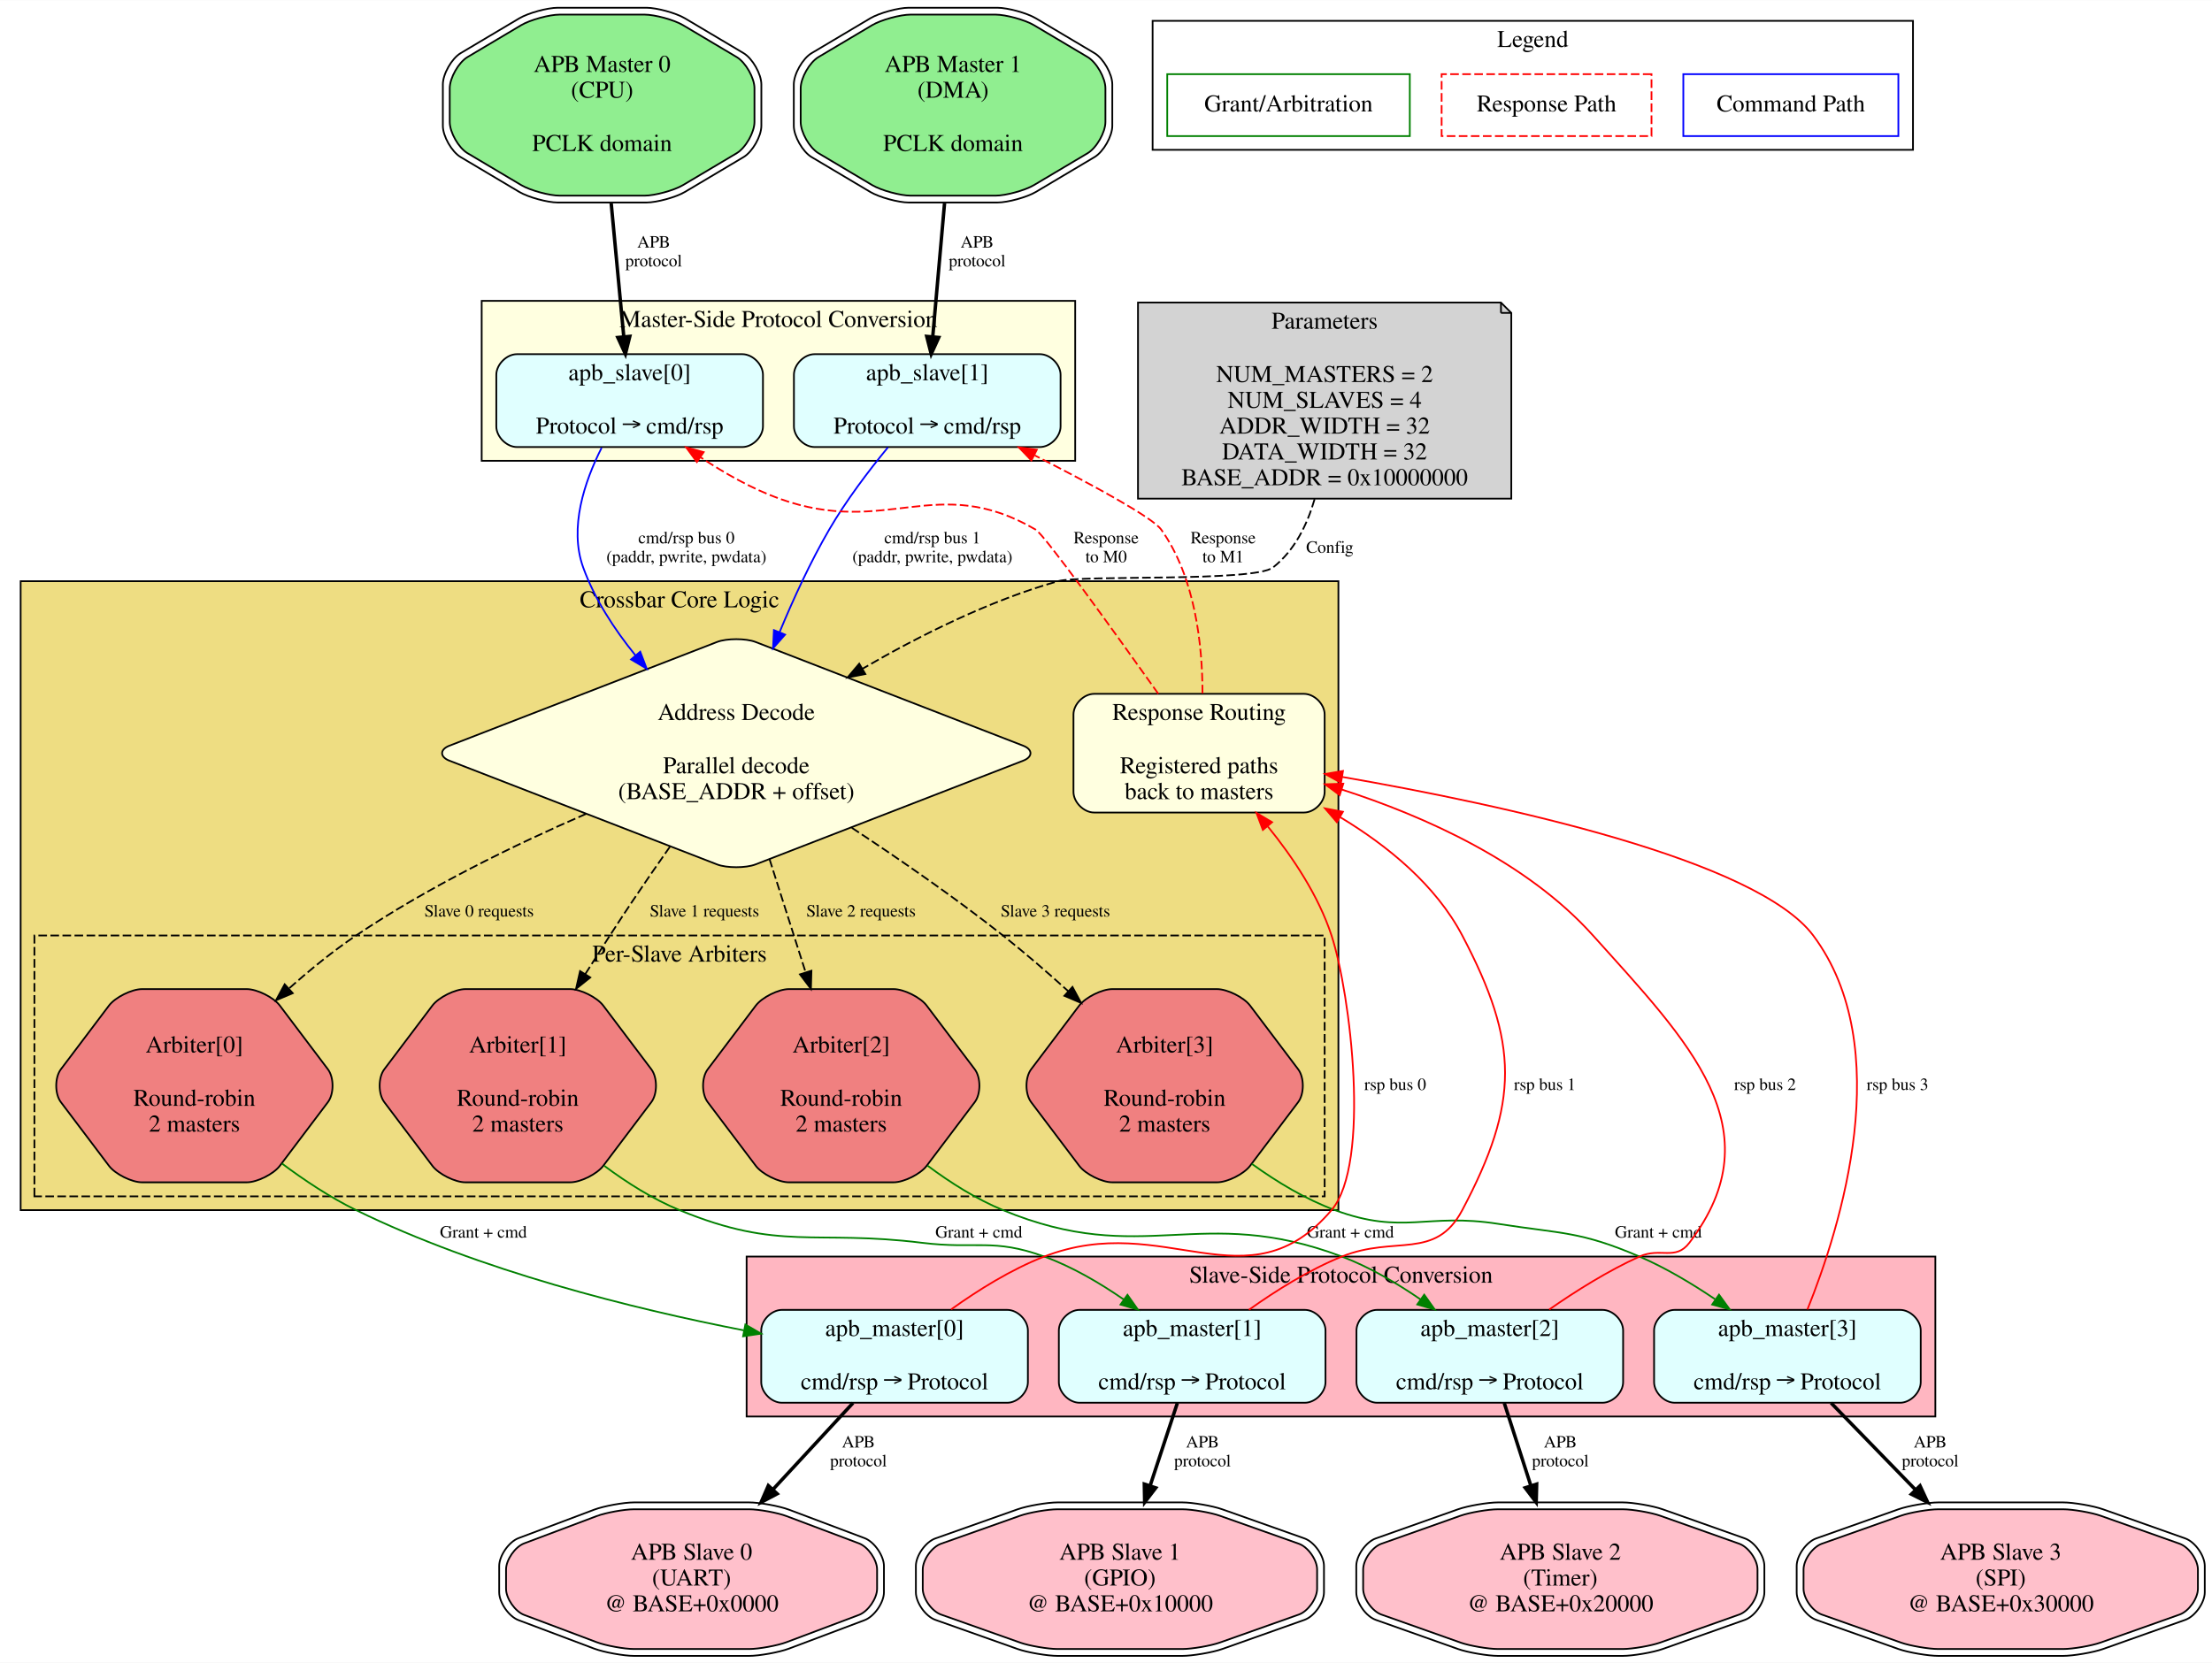
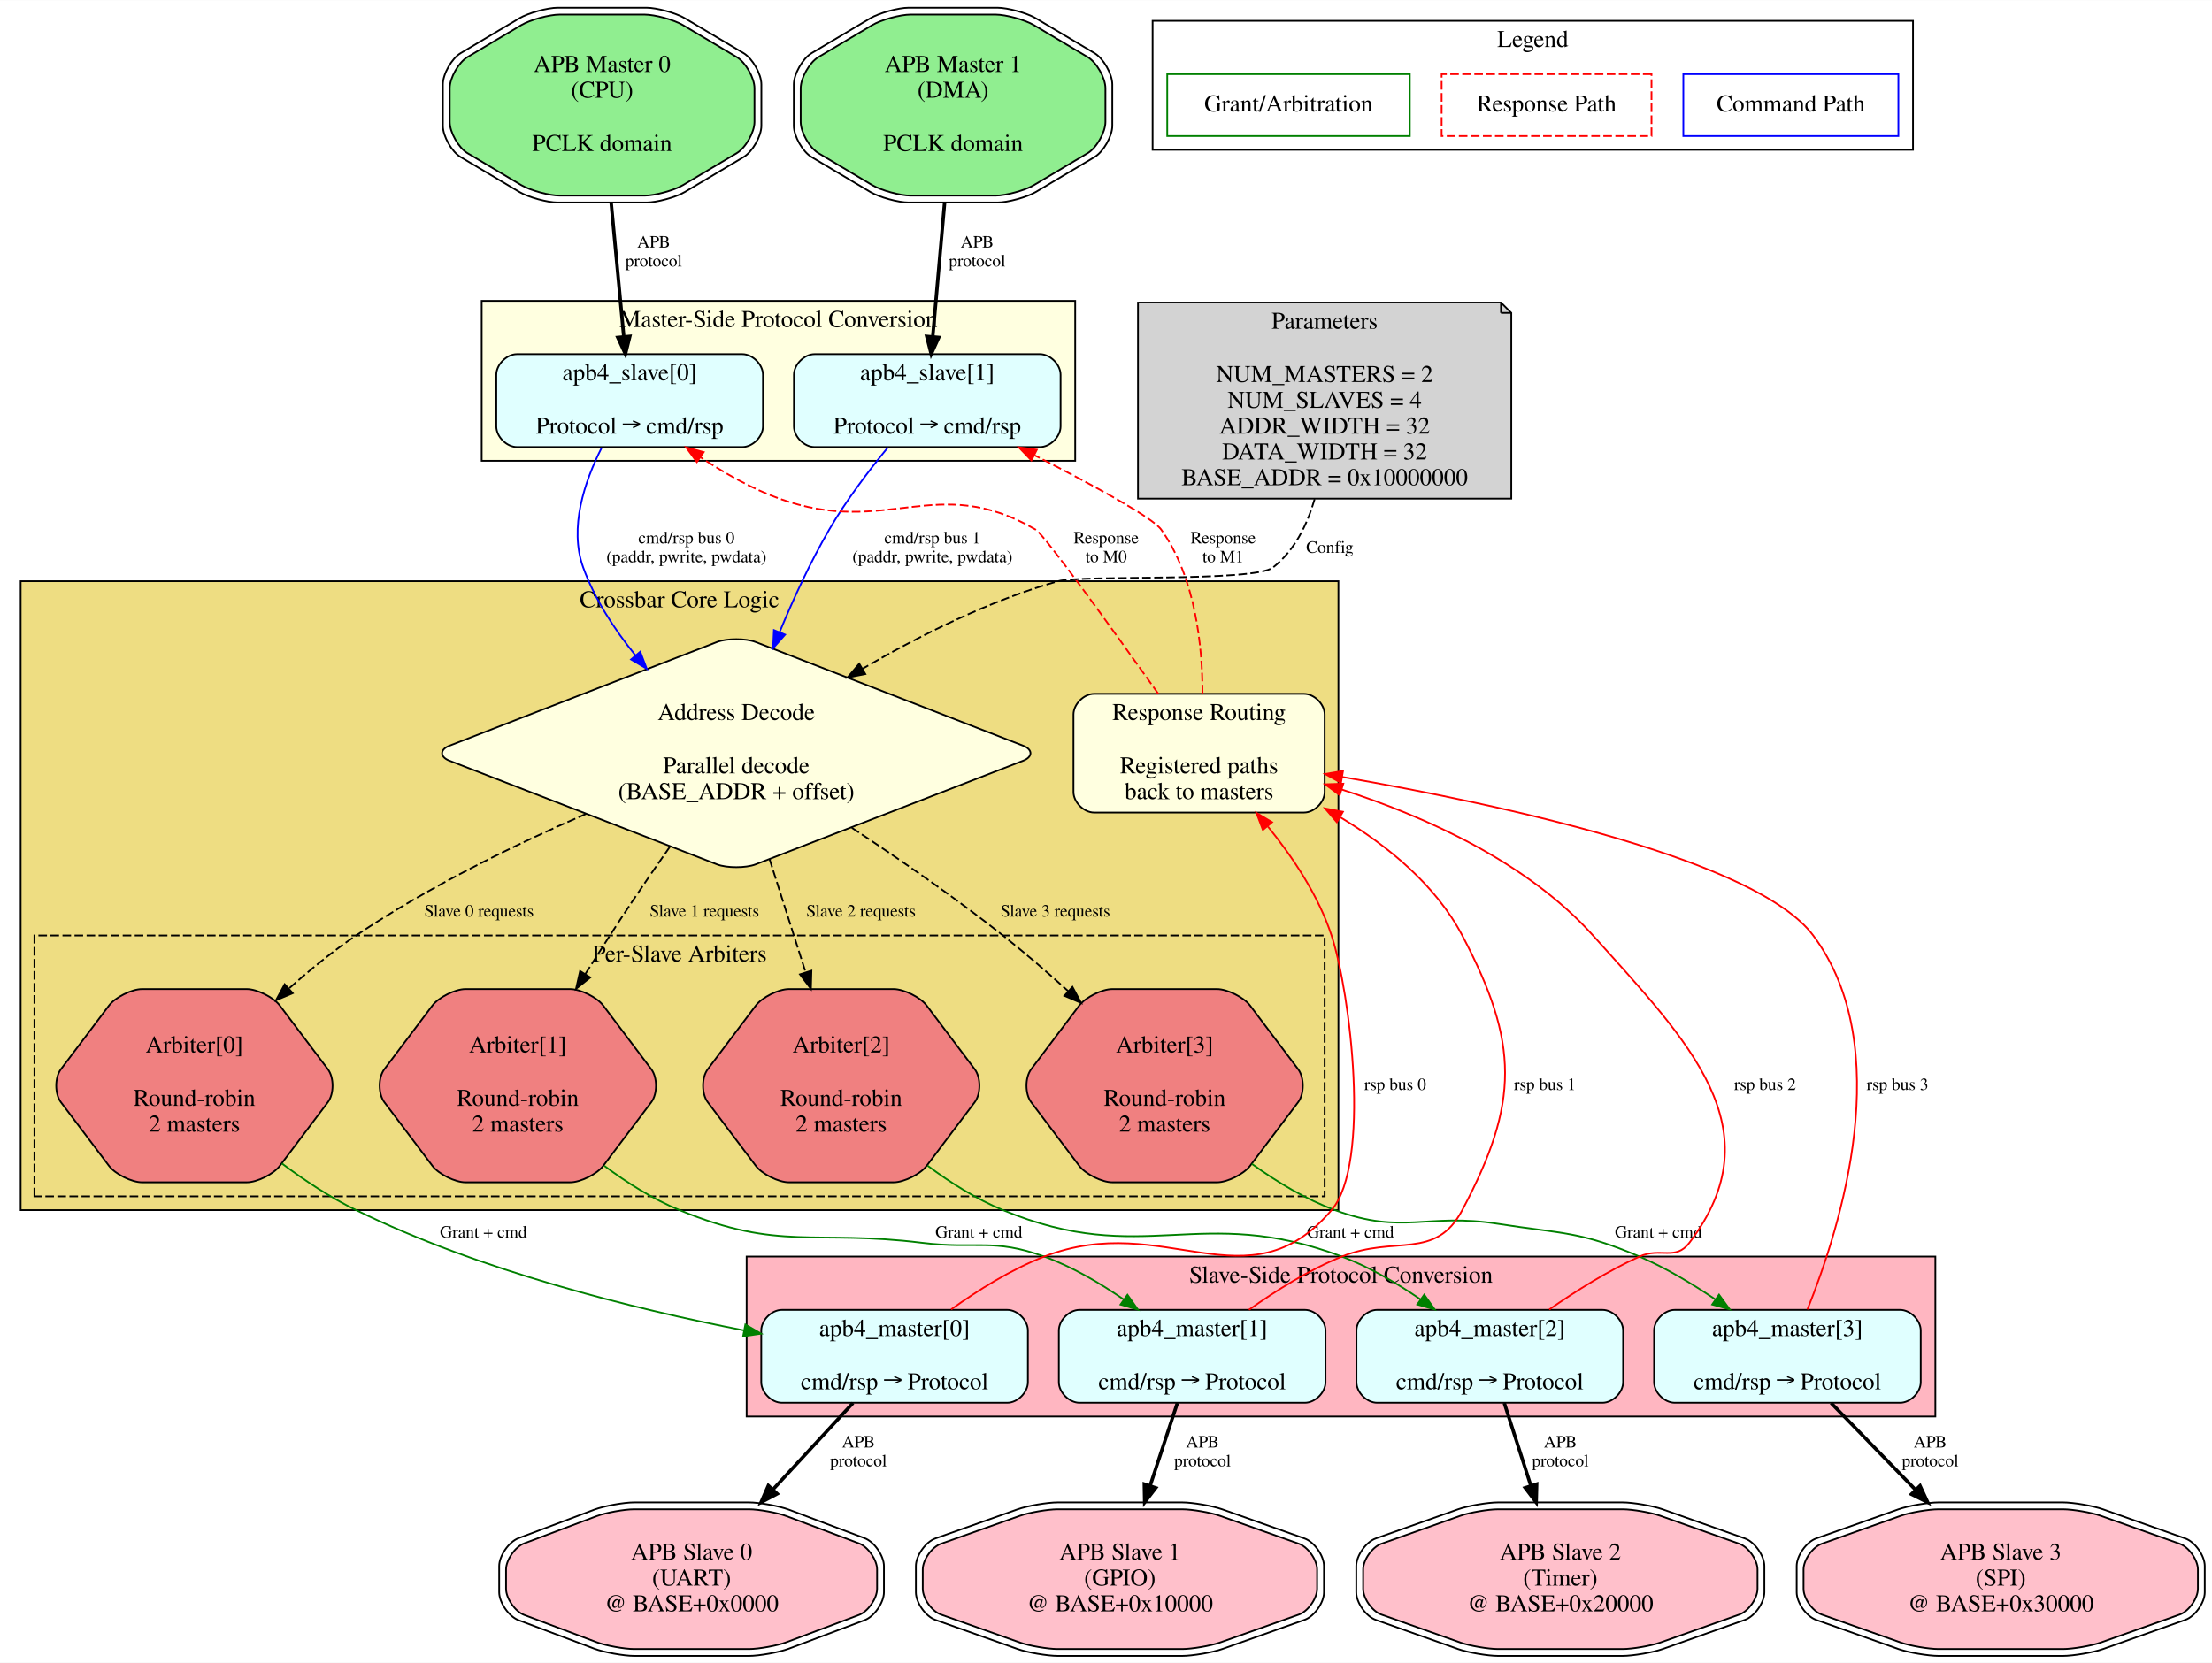
<svg xmlns="http://www.w3.org/2000/svg" width="1286pt" height="967pt" viewBox="0.00 0.00 1285.81 966.62">
  <g id="graph0" class="graph" transform="scale(1 1) rotate(0) translate(4 962.62)">
    <polygon fill="white" stroke="transparent" points="-4,4 -4,-962.62 1281.81,-962.62 1281.81,4 -4,4" />
    <g id="clust1" class="cluster">
      <polygon fill="lightyellow" stroke="black" points="276,-694.81 276,-787.81 621,-787.81 621,-694.81 276,-694.81" />
      <text text-anchor="middle" x="448.5" y="-772.61" font-family="Times,serif" font-size="14.00">Master-Side Protocol Conversion</text>
    </g>
    <g id="clust2" class="cluster">
      <polygon fill="#eedd82" stroke="black" points="8,-259.13 8,-624.81 774,-624.81 774,-259.13 8,-259.13" />
      <text text-anchor="middle" x="391" y="-609.61" font-family="Times,serif" font-size="14.00">Crossbar Core Logic</text>
    </g>
    <g id="clust3" class="cluster">
      <polygon fill="none" stroke="black" stroke-dasharray="5,2" points="16,-267.13 16,-418.81 766,-418.81 766,-267.13 16,-267.13" />
      <text text-anchor="middle" x="391" y="-403.61" font-family="Times,serif" font-size="14.00">Per-Slave Arbiters</text>
    </g>
    <g id="clust4" class="cluster">
      <polygon fill="lightpink" stroke="black" points="430,-139.13 430,-232.13 1121,-232.13 1121,-139.13 430,-139.13" />
      <text text-anchor="middle" x="775.5" y="-216.93" font-family="Times,serif" font-size="14.00">Slave-Side Protocol Conversion</text>
    </g>
    <g id="clust5" class="cluster">
      <polygon fill="white" stroke="black" points="666,-875.62 666,-950.62 1108,-950.62 1108,-875.62 666,-875.62" />
      <text text-anchor="middle" x="887" y="-935.42" font-family="Times,serif" font-size="14.00">Legend</text>
    </g>
    <g id="node1" class="node">
      <path fill="lightgreen" stroke="black" d="M434.57,-891.81C434.57,-891.81 434.57,-911.42 434.57,-911.42 434.57,-917.42 429.42,-926.48 424.26,-929.55 424.26,-929.55 393.01,-948.12 393.01,-948.12 387.85,-951.19 376.69,-954.25 370.69,-954.25 370.69,-954.25 321.31,-954.25 321.31,-954.25 315.31,-954.25 304.15,-951.19 298.99,-948.12 298.99,-948.12 267.74,-929.55 267.74,-929.55 262.58,-926.48 257.43,-917.42 257.43,-911.42 257.43,-911.42 257.43,-891.81 257.43,-891.81 257.43,-885.81 262.58,-876.75 267.74,-873.68 267.74,-873.68 298.99,-855.11 298.99,-855.11 304.15,-852.05 315.31,-848.98 321.31,-848.98 321.31,-848.98 370.69,-848.98 370.69,-848.98 376.69,-848.98 387.85,-852.05 393.01,-855.11 393.01,-855.11 424.26,-873.68 424.26,-873.68 429.42,-876.75 434.57,-885.81 434.57,-891.81" />
      <path fill="none" stroke="black" d="M438.57,-889.55C438.57,-889.55 438.57,-913.68 438.57,-913.68 438.57,-919.68 433.41,-928.75 428.25,-931.82 428.25,-931.82 394.1,-952.11 394.1,-952.11 388.94,-955.17 377.79,-958.24 371.79,-958.24 371.79,-958.24 320.21,-958.24 320.21,-958.24 314.21,-958.24 303.06,-955.17 297.9,-952.11 297.9,-952.11 263.75,-931.82 263.75,-931.82 258.59,-928.75 253.43,-919.68 253.43,-913.68 253.43,-913.68 253.43,-889.55 253.43,-889.55 253.43,-883.55 258.59,-874.48 263.75,-871.42 263.75,-871.42 297.9,-851.12 297.9,-851.12 303.06,-848.06 314.21,-844.99 320.21,-844.99 320.21,-844.99 371.79,-844.99 371.79,-844.99 377.79,-844.99 388.94,-848.06 394.1,-851.12 394.1,-851.12 428.25,-871.42 428.25,-871.42 433.41,-874.48 438.57,-883.55 438.57,-889.55" />
      <text text-anchor="middle" x="346" y="-920.92" font-family="Times,serif" font-size="14.00">APB Master 0</text>
      <text text-anchor="middle" x="346" y="-905.92" font-family="Times,serif" font-size="14.00">(CPU)</text>
      <text text-anchor="middle" x="346" y="-874.92" font-family="Times,serif" font-size="14.00">PCLK domain</text>
    </g>
    <g id="node3" class="node">
      <path fill="lightcyan" stroke="black" d="M427.5,-756.81C427.5,-756.81 296.5,-756.81 296.5,-756.81 290.5,-756.81 284.5,-750.81 284.5,-744.81 284.5,-744.81 284.5,-714.81 284.5,-714.81 284.5,-708.81 290.5,-702.81 296.5,-702.81 296.5,-702.81 427.5,-702.81 427.5,-702.81 433.5,-702.81 439.5,-708.81 439.5,-714.81 439.5,-714.81 439.5,-744.81 439.5,-744.81 439.5,-750.81 433.5,-756.81 427.5,-756.81" />
-       <text text-anchor="middle" x="362" y="-741.61" font-family="Times,serif" font-size="14.00">apb_slave[0]</text>
+       <text text-anchor="middle" x="362" y="-741.61" font-family="Times,serif" font-size="14.00">apb4_slave[0]</text>
      <text text-anchor="middle" x="362" y="-710.61" font-family="Times,serif" font-size="14.00">Protocol → cmd/rsp</text>
    </g>
    <g id="edge1" class="edge">
      <path fill="none" stroke="black" stroke-width="2" d="M351.28,-844.54C353.69,-819.02 356.46,-789.56 358.59,-767.02" />
      <polygon fill="black" stroke="black" stroke-width="2" points="362.09,-767.15 359.54,-756.87 355.12,-766.5 362.09,-767.15" />
      <text text-anchor="middle" x="376" y="-818.81" font-family="Times,serif" font-size="10.00">APB</text>
      <text text-anchor="middle" x="376" y="-807.81" font-family="Times,serif" font-size="10.00">protocol</text>
    </g>
    <g id="node2" class="node">
      <path fill="lightgreen" stroke="black" d="M638.57,-891.81C638.57,-891.81 638.57,-911.42 638.57,-911.42 638.57,-917.42 633.42,-926.48 628.26,-929.55 628.26,-929.55 597.01,-948.12 597.01,-948.12 591.85,-951.19 580.69,-954.25 574.69,-954.25 574.69,-954.25 525.31,-954.25 525.31,-954.25 519.31,-954.25 508.15,-951.19 502.99,-948.12 502.99,-948.12 471.74,-929.55 471.74,-929.55 466.58,-926.48 461.43,-917.42 461.43,-911.42 461.43,-911.42 461.43,-891.81 461.43,-891.81 461.43,-885.81 466.58,-876.75 471.74,-873.68 471.74,-873.68 502.99,-855.11 502.99,-855.11 508.15,-852.05 519.31,-848.98 525.31,-848.98 525.31,-848.98 574.69,-848.98 574.69,-848.98 580.69,-848.98 591.85,-852.05 597.01,-855.11 597.01,-855.11 628.26,-873.68 628.26,-873.68 633.42,-876.75 638.57,-885.81 638.57,-891.81" />
      <path fill="none" stroke="black" d="M642.57,-889.55C642.57,-889.55 642.57,-913.68 642.57,-913.68 642.57,-919.68 637.41,-928.75 632.25,-931.82 632.25,-931.82 598.1,-952.11 598.1,-952.11 592.94,-955.17 581.79,-958.24 575.79,-958.24 575.79,-958.24 524.21,-958.24 524.21,-958.24 518.21,-958.24 507.06,-955.17 501.9,-952.11 501.9,-952.11 467.75,-931.82 467.75,-931.82 462.59,-928.75 457.43,-919.68 457.43,-913.68 457.43,-913.68 457.43,-889.55 457.43,-889.55 457.43,-883.55 462.59,-874.48 467.75,-871.42 467.75,-871.42 501.9,-851.12 501.9,-851.12 507.06,-848.06 518.21,-844.99 524.21,-844.99 524.21,-844.99 575.79,-844.99 575.79,-844.99 581.79,-844.99 592.94,-848.06 598.1,-851.12 598.1,-851.12 632.25,-871.42 632.25,-871.42 637.41,-874.48 642.57,-883.55 642.57,-889.55" />
      <text text-anchor="middle" x="550" y="-920.92" font-family="Times,serif" font-size="14.00">APB Master 1</text>
      <text text-anchor="middle" x="550" y="-905.92" font-family="Times,serif" font-size="14.00">(DMA)</text>
      <text text-anchor="middle" x="550" y="-874.92" font-family="Times,serif" font-size="14.00">PCLK domain</text>
    </g>
    <g id="node4" class="node">
      <path fill="lightcyan" stroke="black" d="M600.5,-756.81C600.5,-756.81 469.5,-756.81 469.5,-756.81 463.5,-756.81 457.5,-750.81 457.5,-744.81 457.5,-744.81 457.5,-714.81 457.5,-714.81 457.5,-708.81 463.5,-702.81 469.5,-702.81 469.5,-702.81 600.5,-702.81 600.5,-702.81 606.5,-702.81 612.5,-708.81 612.5,-714.81 612.5,-714.81 612.5,-744.81 612.5,-744.81 612.5,-750.81 606.5,-756.81 600.5,-756.81" />
-       <text text-anchor="middle" x="535" y="-741.61" font-family="Times,serif" font-size="14.00">apb_slave[1]</text>
+       <text text-anchor="middle" x="535" y="-741.61" font-family="Times,serif" font-size="14.00">apb4_slave[1]</text>
      <text text-anchor="middle" x="535" y="-710.61" font-family="Times,serif" font-size="14.00">Protocol → cmd/rsp</text>
    </g>
    <g id="edge2" class="edge">
      <path fill="none" stroke="black" stroke-width="2" d="M545.05,-844.54C542.79,-819.02 540.19,-789.56 538.2,-767.02" />
      <polygon fill="black" stroke="black" stroke-width="2" points="541.67,-766.52 537.3,-756.87 534.7,-767.14 541.67,-766.52" />
      <text text-anchor="middle" x="564" y="-818.81" font-family="Times,serif" font-size="10.00">APB</text>
      <text text-anchor="middle" x="564" y="-807.81" font-family="Times,serif" font-size="10.00">protocol</text>
    </g>
    <g id="node5" class="node">
      <path fill="lightyellow" stroke="black" d="M412.81,-589.47C412.81,-589.47 257.19,-529.14 257.19,-529.14 251.59,-526.97 251.59,-522.64 257.19,-520.47 257.19,-520.47 412.81,-460.14 412.81,-460.14 418.41,-457.97 429.59,-457.97 435.19,-460.14 435.19,-460.14 590.81,-520.47 590.81,-520.47 596.41,-522.64 596.41,-526.97 590.81,-529.14 590.81,-529.14 435.19,-589.47 435.19,-589.47 429.59,-591.64 418.41,-591.64 412.81,-589.47" />
      <text text-anchor="middle" x="424" y="-544.11" font-family="Times,serif" font-size="14.00">Address Decode</text>
      <text text-anchor="middle" x="424" y="-513.11" font-family="Times,serif" font-size="14.00">Parallel decode</text>
      <text text-anchor="middle" x="424" y="-498.11" font-family="Times,serif" font-size="14.00">(BASE_ADDR + offset)</text>
    </g>
    <g id="edge3" class="edge">
      <path fill="none" stroke="blue" d="M345.73,-702.4C335.86,-682.93 326.64,-655.93 335,-632.81 341.65,-614.42 352.98,-596.97 365.37,-581.7" />
      <polygon fill="blue" stroke="blue" points="368.16,-583.82 371.93,-573.92 362.81,-579.31 368.16,-583.82" />
      <text text-anchor="middle" x="395" y="-646.81" font-family="Times,serif" font-size="10.00">cmd/rsp bus 0</text>
      <text text-anchor="middle" x="395" y="-635.81" font-family="Times,serif" font-size="10.00">(paddr, pwrite, pwdata)</text>
    </g>
    <g id="edge4" class="edge">
      <path fill="none" stroke="blue" d="M512.11,-702.59C500.91,-688.94 487.78,-671.63 478,-654.81 467.15,-636.14 457.33,-614.88 449.12,-595.07" />
      <polygon fill="blue" stroke="blue" points="452.36,-593.74 445.35,-585.79 445.87,-596.37 452.36,-593.74" />
      <text text-anchor="middle" x="538" y="-646.81" font-family="Times,serif" font-size="10.00">cmd/rsp bus 1</text>
      <text text-anchor="middle" x="538" y="-635.81" font-family="Times,serif" font-size="10.00">(paddr, pwrite, pwdata)</text>
    </g>
    <g id="node6" class="node">
      <path fill="lightcoral" stroke="black" d="M186.6,-341.04C186.6,-341.04 158.65,-378.07 158.65,-378.07 155.03,-382.86 145.42,-387.64 139.42,-387.64 139.42,-387.64 78.58,-387.64 78.58,-387.64 72.58,-387.64 62.97,-382.86 59.35,-378.07 59.35,-378.07 31.4,-341.04 31.4,-341.04 27.78,-336.26 27.78,-326.68 31.4,-321.89 31.4,-321.89 59.35,-284.87 59.35,-284.87 62.97,-280.08 72.58,-275.29 78.58,-275.29 78.58,-275.29 139.42,-275.29 139.42,-275.29 145.42,-275.29 155.03,-280.08 158.65,-284.87 158.65,-284.87 186.6,-321.89 186.6,-321.89 190.22,-326.68 190.22,-336.26 186.6,-341.04" />
      <text text-anchor="middle" x="109" y="-350.77" font-family="Times,serif" font-size="14.00">Arbiter[0]</text>
      <text text-anchor="middle" x="109" y="-319.77" font-family="Times,serif" font-size="14.00">Round-robin</text>
      <text text-anchor="middle" x="109" y="-304.77" font-family="Times,serif" font-size="14.00">2 masters</text>
    </g>
    <g id="edge5" class="edge">
      <path fill="none" stroke="black" stroke-dasharray="5,2" d="M336.81,-489.59C294.76,-471.33 244.56,-446.83 203,-418.81 189.61,-409.78 176.23,-398.89 163.93,-387.94" />
      <polygon fill="black" stroke="black" points="166.18,-385.26 156.43,-381.13 161.48,-390.44 166.18,-385.26" />
      <text text-anchor="middle" x="274.5" y="-429.81" font-family="Times,serif" font-size="10.00">Slave 0 requests</text>
    </g>
    <g id="node7" class="node">
      <path fill="lightcoral" stroke="black" d="M374.6,-341.04C374.6,-341.04 346.65,-378.07 346.65,-378.07 343.03,-382.86 333.42,-387.64 327.42,-387.64 327.42,-387.64 266.58,-387.64 266.58,-387.64 260.58,-387.64 250.97,-382.86 247.35,-378.07 247.35,-378.07 219.4,-341.04 219.4,-341.04 215.78,-336.26 215.78,-326.68 219.4,-321.89 219.4,-321.89 247.35,-284.87 247.35,-284.87 250.97,-280.08 260.58,-275.29 266.58,-275.29 266.58,-275.29 327.42,-275.29 327.42,-275.29 333.42,-275.29 343.03,-280.08 346.65,-284.87 346.65,-284.87 374.6,-321.89 374.6,-321.89 378.22,-326.68 378.22,-336.26 374.6,-341.04" />
      <text text-anchor="middle" x="297" y="-350.77" font-family="Times,serif" font-size="14.00">Arbiter[1]</text>
      <text text-anchor="middle" x="297" y="-319.77" font-family="Times,serif" font-size="14.00">Round-robin</text>
      <text text-anchor="middle" x="297" y="-304.77" font-family="Times,serif" font-size="14.00">2 masters</text>
    </g>
    <g id="edge6" class="edge">
      <path fill="none" stroke="black" stroke-dasharray="5,2" d="M385.45,-470.46C377.89,-459.72 370.11,-448.46 363,-437.81 354.12,-424.5 344.85,-410.07 336.16,-396.28" />
      <polygon fill="black" stroke="black" points="339.12,-394.4 330.84,-387.79 333.19,-398.12 339.12,-394.4" />
      <text text-anchor="middle" x="405.5" y="-429.81" font-family="Times,serif" font-size="10.00">Slave 1 requests</text>
    </g>
    <g id="node8" class="node">
      <path fill="lightcoral" stroke="black" d="M562.6,-341.04C562.6,-341.04 534.65,-378.07 534.65,-378.07 531.03,-382.86 521.42,-387.64 515.42,-387.64 515.42,-387.64 454.58,-387.64 454.58,-387.64 448.58,-387.64 438.97,-382.86 435.35,-378.07 435.35,-378.07 407.4,-341.04 407.4,-341.04 403.78,-336.26 403.78,-326.68 407.4,-321.89 407.4,-321.89 435.35,-284.87 435.35,-284.87 438.97,-280.08 448.58,-275.29 454.58,-275.29 454.58,-275.29 515.42,-275.29 515.42,-275.29 521.42,-275.29 531.03,-280.08 534.65,-284.87 534.65,-284.87 562.6,-321.89 562.6,-321.89 566.22,-326.68 566.22,-336.26 562.6,-341.04" />
      <text text-anchor="middle" x="485" y="-350.77" font-family="Times,serif" font-size="14.00">Arbiter[2]</text>
      <text text-anchor="middle" x="485" y="-319.77" font-family="Times,serif" font-size="14.00">Round-robin</text>
      <text text-anchor="middle" x="485" y="-304.77" font-family="Times,serif" font-size="14.00">2 masters</text>
    </g>
    <g id="edge7" class="edge">
      <path fill="none" stroke="black" stroke-dasharray="5,2" d="M443.3,-463.26C449.99,-442.28 457.51,-418.68 464.31,-397.36" />
      <polygon fill="black" stroke="black" points="467.67,-398.34 467.38,-387.75 461,-396.21 467.67,-398.34" />
      <text text-anchor="middle" x="496.5" y="-429.81" font-family="Times,serif" font-size="10.00">Slave 2 requests</text>
    </g>
    <g id="node9" class="node">
      <path fill="lightcoral" stroke="black" d="M750.6,-341.04C750.6,-341.04 722.65,-378.07 722.65,-378.07 719.03,-382.86 709.42,-387.64 703.42,-387.64 703.42,-387.64 642.58,-387.64 642.58,-387.64 636.58,-387.64 626.97,-382.86 623.35,-378.07 623.35,-378.07 595.4,-341.04 595.4,-341.04 591.78,-336.26 591.78,-326.68 595.4,-321.89 595.4,-321.89 623.35,-284.87 623.35,-284.87 626.97,-280.08 636.58,-275.29 642.58,-275.29 642.58,-275.29 703.42,-275.29 703.42,-275.29 709.42,-275.29 719.03,-280.08 722.65,-284.87 722.65,-284.87 750.6,-321.89 750.6,-321.89 754.22,-326.68 754.22,-336.26 750.6,-341.04" />
      <text text-anchor="middle" x="673" y="-350.77" font-family="Times,serif" font-size="14.00">Arbiter[3]</text>
      <text text-anchor="middle" x="673" y="-319.77" font-family="Times,serif" font-size="14.00">Round-robin</text>
      <text text-anchor="middle" x="673" y="-304.77" font-family="Times,serif" font-size="14.00">2 masters</text>
    </g>
    <g id="edge8" class="edge">
      <path fill="none" stroke="black" stroke-dasharray="5,2" d="M491.14,-481.44C518.99,-463.08 551.21,-440.78 579,-418.81 591.67,-408.79 604.74,-397.48 616.96,-386.42" />
      <polygon fill="black" stroke="black" points="619.42,-388.91 624.45,-379.58 614.7,-383.74 619.42,-388.91" />
      <text text-anchor="middle" x="609.5" y="-429.81" font-family="Times,serif" font-size="10.00">Slave 3 requests</text>
    </g>
    <g id="node11" class="node">
      <path fill="lightcyan" stroke="black" d="M581.5,-201.13C581.5,-201.13 450.5,-201.13 450.5,-201.13 444.5,-201.13 438.5,-195.13 438.5,-189.13 438.5,-189.13 438.5,-159.13 438.5,-159.13 438.5,-153.13 444.5,-147.13 450.5,-147.13 450.5,-147.13 581.5,-147.13 581.5,-147.13 587.5,-147.13 593.5,-153.13 593.5,-159.13 593.5,-159.13 593.5,-189.13 593.5,-189.13 593.5,-195.13 587.5,-201.13 581.5,-201.13" />
-       <text text-anchor="middle" x="516" y="-185.93" font-family="Times,serif" font-size="14.00">apb_master[0]</text>
+       <text text-anchor="middle" x="516" y="-185.93" font-family="Times,serif" font-size="14.00">apb4_master[0]</text>
      <text text-anchor="middle" x="516" y="-154.93" font-family="Times,serif" font-size="14.00">cmd/rsp → Protocol</text>
    </g>
    <g id="edge9" class="edge">
      <path fill="none" stroke="green" d="M159.83,-286.27C173.22,-276.26 188.1,-266.43 203,-259.13 274.93,-223.87 363.67,-201.85 428.27,-189.25" />
      <polygon fill="green" stroke="green" points="429.26,-192.62 438.43,-187.3 427.95,-185.75 429.26,-192.62" />
      <text text-anchor="middle" x="277" y="-243.13" font-family="Times,serif" font-size="10.00">Grant + cmd</text>
    </g>
    <g id="node12" class="node">
      <path fill="lightcyan" stroke="black" d="M754.5,-201.13C754.5,-201.13 623.5,-201.13 623.5,-201.13 617.5,-201.13 611.5,-195.13 611.5,-189.13 611.5,-189.13 611.5,-159.13 611.5,-159.13 611.5,-153.13 617.5,-147.13 623.5,-147.13 623.5,-147.13 754.5,-147.13 754.5,-147.13 760.5,-147.13 766.5,-153.13 766.5,-159.13 766.5,-159.13 766.5,-189.13 766.5,-189.13 766.5,-195.13 760.5,-201.13 754.5,-201.13" />
-       <text text-anchor="middle" x="689" y="-185.93" font-family="Times,serif" font-size="14.00">apb_master[1]</text>
+       <text text-anchor="middle" x="689" y="-185.93" font-family="Times,serif" font-size="14.00">apb4_master[1]</text>
      <text text-anchor="middle" x="689" y="-154.93" font-family="Times,serif" font-size="14.00">cmd/rsp → Protocol</text>
    </g>
    <g id="edge10" class="edge">
      <path fill="none" stroke="green" d="M347.22,-284.91C360.62,-274.93 375.66,-265.46 391,-259.13 449.45,-235 469.25,-247.89 532,-240.13 563.52,-236.23 573.16,-242.98 603,-232.13 619.17,-226.25 635.32,-216.76 649.18,-207.19" />
      <polygon fill="green" stroke="green" points="651.38,-209.91 657.49,-201.25 647.32,-204.21 651.38,-209.91" />
      <text text-anchor="middle" x="565" y="-243.13" font-family="Times,serif" font-size="10.00">Grant + cmd</text>
    </g>
    <g id="node13" class="node">
      <path fill="lightcyan" stroke="black" d="M927.5,-201.13C927.5,-201.13 796.5,-201.13 796.5,-201.13 790.5,-201.13 784.5,-195.13 784.5,-189.13 784.5,-189.13 784.5,-159.13 784.5,-159.13 784.5,-153.13 790.5,-147.13 796.5,-147.13 796.5,-147.13 927.5,-147.13 927.5,-147.13 933.5,-147.13 939.5,-153.13 939.5,-159.13 939.5,-159.13 939.5,-189.13 939.5,-189.13 939.5,-195.13 933.5,-201.13 927.5,-201.13" />
-       <text text-anchor="middle" x="862" y="-185.93" font-family="Times,serif" font-size="14.00">apb_master[2]</text>
+       <text text-anchor="middle" x="862" y="-185.93" font-family="Times,serif" font-size="14.00">apb4_master[2]</text>
      <text text-anchor="middle" x="862" y="-154.93" font-family="Times,serif" font-size="14.00">cmd/rsp → Protocol</text>
    </g>
    <g id="edge11" class="edge">
      <path fill="none" stroke="green" d="M535.23,-284.94C548.63,-274.95 563.67,-265.48 579,-259.13 660.65,-225.31 693.31,-263.32 776,-232.13 791.96,-226.11 807.95,-216.68 821.73,-207.21" />
      <polygon fill="green" stroke="green" points="823.88,-209.98 830.01,-201.34 819.83,-204.27 823.88,-209.98" />
      <text text-anchor="middle" x="781" y="-243.13" font-family="Times,serif" font-size="10.00">Grant + cmd</text>
    </g>
    <g id="node14" class="node">
      <path fill="lightcyan" stroke="black" d="M1100.5,-201.13C1100.5,-201.13 969.5,-201.13 969.5,-201.13 963.5,-201.13 957.5,-195.13 957.5,-189.13 957.5,-189.13 957.5,-159.13 957.5,-159.13 957.5,-153.13 963.5,-147.13 969.5,-147.13 969.5,-147.13 1100.5,-147.13 1100.5,-147.13 1106.5,-147.13 1112.5,-153.13 1112.5,-159.13 1112.5,-159.13 1112.5,-189.13 1112.5,-189.13 1112.5,-195.13 1106.5,-201.13 1100.5,-201.13" />
-       <text text-anchor="middle" x="1035" y="-185.93" font-family="Times,serif" font-size="14.00">apb_master[3]</text>
+       <text text-anchor="middle" x="1035" y="-185.93" font-family="Times,serif" font-size="14.00">apb4_master[3]</text>
      <text text-anchor="middle" x="1035" y="-154.93" font-family="Times,serif" font-size="14.00">cmd/rsp → Protocol</text>
    </g>
    <g id="edge12" class="edge">
      <path fill="none" stroke="green" d="M723.64,-286.05C738.33,-275.45 755.01,-265.41 772,-259.13 811.74,-244.43 825.14,-257.71 867,-251.13 903.96,-245.32 914.64,-246.92 949,-232.13 964.12,-225.62 979.46,-216.44 992.92,-207.35" />
      <polygon fill="green" stroke="green" points="995.25,-209.99 1001.47,-201.42 991.26,-204.24 995.25,-209.99" />
      <text text-anchor="middle" x="960" y="-243.13" font-family="Times,serif" font-size="10.00">Grant + cmd</text>
    </g>
    <g id="node10" class="node">
      <path fill="lightyellow" stroke="black" d="M754,-559.31C754,-559.31 632,-559.31 632,-559.31 626,-559.31 620,-553.31 620,-547.31 620,-547.31 620,-502.31 620,-502.31 620,-496.31 626,-490.31 632,-490.31 632,-490.31 754,-490.31 754,-490.31 760,-490.31 766,-496.31 766,-502.31 766,-502.31 766,-547.31 766,-547.31 766,-553.31 760,-559.31 754,-559.31" />
      <text text-anchor="middle" x="693" y="-544.11" font-family="Times,serif" font-size="14.00">Response Routing</text>
      <text text-anchor="middle" x="693" y="-513.11" font-family="Times,serif" font-size="14.00">Registered paths</text>
      <text text-anchor="middle" x="693" y="-498.11" font-family="Times,serif" font-size="14.00">back to masters</text>
    </g>
    <g id="edge17" class="edge">
      <path fill="none" stroke="red" stroke-dasharray="5,2" d="M669.3,-559.35C642.85,-596.57 603.08,-651.84 598,-654.81 540.38,-688.42 511.75,-650.18 449,-672.81 433.05,-678.56 417.03,-687.68 403.16,-696.91" />
      <polygon fill="red" stroke="red" points="401.09,-694.09 394.83,-702.64 405.05,-699.86 401.09,-694.09" />
      <text text-anchor="middle" x="639" y="-646.81" font-family="Times,serif" font-size="10.00">Response</text>
      <text text-anchor="middle" x="639" y="-635.81" font-family="Times,serif" font-size="10.00">to M0</text>
    </g>
    <g id="edge18" class="edge">
      <path fill="none" stroke="red" stroke-dasharray="5,2" d="M695,-559.58C694.97,-587.56 690.82,-627.08 671,-654.81 665.91,-661.93 630.79,-680.96 597.52,-697.94" />
      <polygon fill="red" stroke="red" points="595.54,-695.01 588.21,-702.66 598.71,-701.26 595.54,-695.01" />
      <text text-anchor="middle" x="707" y="-646.81" font-family="Times,serif" font-size="10.00">Response</text>
      <text text-anchor="middle" x="707" y="-635.81" font-family="Times,serif" font-size="10.00">to M1</text>
    </g>
    <g id="edge13" class="edge">
      <path fill="none" stroke="red" d="M548.89,-201.41C564.46,-212.56 583.81,-224.68 603,-232.13 673.09,-259.33 721.26,-201.88 770,-259.13 793,-286.15 781.04,-385.08 770,-418.81 762.44,-441.91 747.64,-464.13 733.03,-482.13" />
      <polygon fill="red" stroke="red" points="730.09,-480.18 726.35,-490.09 735.46,-484.68 730.09,-480.18" />
      <text text-anchor="middle" x="807" y="-328.97" font-family="Times,serif" font-size="10.00">rsp bus 0</text>
    </g>
    <g id="node15" class="node">
      <path fill="pink" stroke="black" d="M505.84,-38.96C505.84,-38.96 505.84,-50.17 505.84,-50.17 505.84,-55.78 500.59,-63.37 495.34,-65.35 495.34,-65.35 453.16,-81.23 453.16,-81.23 447.92,-83.21 437.06,-85.19 431.45,-85.19 431.45,-85.19 364.55,-85.19 364.55,-85.19 358.94,-85.19 348.08,-83.21 342.84,-81.23 342.84,-81.23 300.66,-65.35 300.66,-65.35 295.41,-63.37 290.16,-55.78 290.16,-50.17 290.16,-50.17 290.16,-38.96 290.16,-38.96 290.16,-33.35 295.41,-25.76 300.66,-23.78 300.66,-23.78 342.84,-7.9 342.84,-7.9 348.08,-5.92 358.94,-3.94 364.55,-3.94 364.55,-3.94 431.45,-3.94 431.45,-3.94 437.06,-3.94 447.92,-5.92 453.16,-7.9 453.16,-7.9 495.34,-23.78 495.34,-23.78 500.59,-25.76 505.84,-33.35 505.84,-38.96" />
      <path fill="none" stroke="black" d="M509.83,-36.96C509.83,-36.96 509.83,-52.16 509.83,-52.16 509.83,-58.16 504.22,-66.28 498.6,-68.4 498.6,-68.4 454.62,-84.96 454.62,-84.96 449.01,-87.08 437.39,-89.19 431.39,-89.19 431.39,-89.19 364.61,-89.19 364.61,-89.19 358.61,-89.19 346.99,-87.08 341.38,-84.96 341.38,-84.96 297.4,-68.4 297.4,-68.4 291.78,-66.28 286.17,-58.16 286.17,-52.16 286.17,-52.16 286.17,-36.96 286.17,-36.96 286.17,-30.96 291.78,-22.85 297.4,-20.73 297.4,-20.73 341.38,-4.17 341.38,-4.17 346.99,-2.05 358.61,0.06 364.61,0.06 364.61,0.06 431.39,0.06 431.39,0.06 437.39,0.06 449.01,-2.05 454.62,-4.17 454.62,-4.17 498.6,-20.73 498.6,-20.73 504.22,-22.85 509.83,-30.96 509.83,-36.96" />
      <text text-anchor="middle" x="398" y="-55.86" font-family="Times,serif" font-size="14.00">APB Slave 0</text>
      <text text-anchor="middle" x="398" y="-40.86" font-family="Times,serif" font-size="14.00">(UART)</text>
      <text text-anchor="middle" x="398" y="-25.86" font-family="Times,serif" font-size="14.00">@ BASE+0x0000</text>
    </g>
    <g id="edge19" class="edge">
      <path fill="none" stroke="black" stroke-width="2" d="M491.84,-147.01C478.5,-132.59 461.48,-114.19 445.59,-97.02" />
      <polygon fill="black" stroke="black" stroke-width="2" points="447.75,-94.2 438.39,-89.23 442.62,-98.95 447.75,-94.2" />
      <text text-anchor="middle" x="495" y="-121.13" font-family="Times,serif" font-size="10.00">APB</text>
      <text text-anchor="middle" x="495" y="-110.13" font-family="Times,serif" font-size="10.00">protocol</text>
    </g>
    <g id="edge14" class="edge">
      <path fill="none" stroke="red" d="M721.99,-201.17C737.57,-212.27 756.91,-224.41 776,-232.13 806.92,-244.62 830.39,-229.67 846,-259.13 879.23,-321.84 879.06,-356.01 846,-418.81 830.56,-448.13 802.82,-470.84 775.17,-487.52" />
      <polygon fill="red" stroke="red" points="773.1,-484.67 766.21,-492.72 776.61,-490.73 773.1,-484.67" />
      <text text-anchor="middle" x="894" y="-328.97" font-family="Times,serif" font-size="10.00">rsp bus 1</text>
    </g>
    <g id="node16" class="node">
      <path fill="pink" stroke="black" d="M761.62,-38.96C761.62,-38.96 761.62,-50.17 761.62,-50.17 761.62,-55.78 756.33,-63.26 751.04,-65.14 751.04,-65.14 705.05,-81.44 705.05,-81.44 699.76,-83.31 688.87,-85.19 683.26,-85.19 683.26,-85.19 610.74,-85.19 610.74,-85.19 605.13,-85.19 594.24,-83.31 588.95,-81.44 588.95,-81.44 542.96,-65.14 542.96,-65.14 537.67,-63.26 532.38,-55.78 532.38,-50.17 532.38,-50.17 532.38,-38.96 532.38,-38.96 532.38,-33.35 537.67,-25.86 542.96,-23.99 542.96,-23.99 588.95,-7.69 588.95,-7.69 594.24,-5.81 605.13,-3.94 610.74,-3.94 610.74,-3.94 683.26,-3.94 683.26,-3.94 688.87,-3.94 699.76,-5.81 705.05,-7.69 705.05,-7.69 751.04,-23.99 751.04,-23.99 756.33,-25.86 761.62,-33.35 761.62,-38.96" />
      <path fill="none" stroke="black" d="M765.61,-36.9C765.61,-36.9 765.61,-52.22 765.61,-52.22 765.61,-58.22 759.96,-66.23 754.3,-68.23 754.3,-68.23 706.47,-85.18 706.47,-85.18 700.82,-87.19 689.16,-89.19 683.16,-89.19 683.16,-89.19 610.84,-89.19 610.84,-89.19 604.84,-89.19 593.18,-87.19 587.53,-85.18 587.53,-85.18 539.7,-68.23 539.7,-68.23 534.04,-66.23 528.39,-58.22 528.39,-52.22 528.39,-52.22 528.39,-36.9 528.39,-36.9 528.39,-30.9 534.04,-22.9 539.7,-20.9 539.7,-20.9 587.53,-3.94 587.53,-3.94 593.18,-1.94 604.84,0.06 610.84,0.06 610.84,0.06 683.16,0.06 683.16,0.06 689.16,0.06 700.82,-1.94 706.47,-3.94 706.47,-3.94 754.3,-20.9 754.3,-20.9 759.96,-22.9 765.61,-30.9 765.61,-36.9" />
      <text text-anchor="middle" x="647" y="-55.86" font-family="Times,serif" font-size="14.00">APB Slave 1</text>
      <text text-anchor="middle" x="647" y="-40.86" font-family="Times,serif" font-size="14.00">(GPIO)</text>
      <text text-anchor="middle" x="647" y="-25.86" font-family="Times,serif" font-size="14.00">@ BASE+0x10000</text>
    </g>
    <g id="edge20" class="edge">
      <path fill="none" stroke="black" stroke-width="2" d="M680.4,-147.01C675.83,-133.11 670.03,-115.51 664.55,-98.88" />
      <polygon fill="black" stroke="black" stroke-width="2" points="667.83,-97.64 661.38,-89.23 661.18,-99.83 667.83,-97.64" />
      <text text-anchor="middle" x="695" y="-121.13" font-family="Times,serif" font-size="10.00">APB</text>
      <text text-anchor="middle" x="695" y="-110.13" font-family="Times,serif" font-size="10.00">protocol</text>
    </g>
    <g id="edge15" class="edge">
      <path fill="none" stroke="red" d="M896.54,-201.33C911.95,-212.06 930.74,-223.87 949,-232.13 961.18,-237.64 969.9,-229.49 978,-240.13 1028.42,-306.34 977.6,-356.88 922,-418.81 883.65,-461.52 824.43,-488.04 775.82,-503.73" />
      <polygon fill="red" stroke="red" points="774.75,-500.4 766.25,-506.73 776.84,-507.08 774.75,-500.4" />
      <text text-anchor="middle" x="1022" y="-328.97" font-family="Times,serif" font-size="10.00">rsp bus 2</text>
    </g>
    <g id="node17" class="node">
      <path fill="pink" stroke="black" d="M1017.62,-38.96C1017.62,-38.96 1017.62,-50.17 1017.62,-50.17 1017.62,-55.78 1012.33,-63.26 1007.04,-65.14 1007.04,-65.14 961.05,-81.44 961.05,-81.44 955.76,-83.31 944.87,-85.19 939.26,-85.19 939.26,-85.19 866.74,-85.19 866.74,-85.19 861.13,-85.19 850.24,-83.31 844.95,-81.44 844.95,-81.44 798.96,-65.14 798.96,-65.14 793.67,-63.26 788.38,-55.78 788.38,-50.17 788.38,-50.17 788.38,-38.96 788.38,-38.96 788.38,-33.35 793.67,-25.86 798.96,-23.99 798.96,-23.99 844.95,-7.69 844.95,-7.69 850.24,-5.81 861.13,-3.94 866.74,-3.94 866.74,-3.94 939.26,-3.94 939.26,-3.94 944.87,-3.94 955.76,-5.81 961.05,-7.69 961.05,-7.69 1007.04,-23.99 1007.04,-23.99 1012.33,-25.86 1017.62,-33.35 1017.62,-38.96" />
      <path fill="none" stroke="black" d="M1021.61,-36.9C1021.61,-36.9 1021.61,-52.22 1021.61,-52.22 1021.61,-58.22 1015.96,-66.23 1010.3,-68.23 1010.3,-68.23 962.47,-85.18 962.47,-85.18 956.82,-87.19 945.16,-89.19 939.16,-89.19 939.16,-89.19 866.84,-89.19 866.84,-89.19 860.84,-89.19 849.18,-87.19 843.53,-85.18 843.53,-85.18 795.7,-68.23 795.7,-68.23 790.04,-66.23 784.39,-58.22 784.39,-52.22 784.39,-52.22 784.39,-36.9 784.39,-36.9 784.39,-30.9 790.04,-22.9 795.7,-20.9 795.7,-20.9 843.53,-3.94 843.53,-3.94 849.18,-1.94 860.84,0.06 866.84,0.06 866.84,0.06 939.16,0.06 939.16,0.06 945.16,0.06 956.82,-1.94 962.47,-3.94 962.47,-3.94 1010.3,-20.9 1010.3,-20.9 1015.96,-22.9 1021.61,-30.9 1021.61,-36.9" />
      <text text-anchor="middle" x="903" y="-55.86" font-family="Times,serif" font-size="14.00">APB Slave 2</text>
      <text text-anchor="middle" x="903" y="-40.86" font-family="Times,serif" font-size="14.00">(Timer)</text>
      <text text-anchor="middle" x="903" y="-25.86" font-family="Times,serif" font-size="14.00">@ BASE+0x20000</text>
    </g>
    <g id="edge21" class="edge">
      <path fill="none" stroke="black" stroke-width="2" d="M870.4,-147.01C874.86,-133.11 880.52,-115.51 885.87,-98.88" />
      <polygon fill="black" stroke="black" stroke-width="2" points="889.24,-99.82 888.96,-89.23 882.57,-97.68 889.24,-99.82" />
      <text text-anchor="middle" x="903" y="-121.13" font-family="Times,serif" font-size="10.00">APB</text>
      <text text-anchor="middle" x="903" y="-110.13" font-family="Times,serif" font-size="10.00">protocol</text>
    </g>
    <g id="edge16" class="edge">
      <path fill="none" stroke="red" d="M1046.64,-201.36C1066.11,-249.7 1098.63,-353.82 1050,-418.81 1017.15,-462.71 870.91,-494.55 776.09,-511.03" />
      <polygon fill="red" stroke="red" points="775.49,-507.58 766.22,-512.72 776.67,-514.48 775.49,-507.58" />
      <text text-anchor="middle" x="1099" y="-328.97" font-family="Times,serif" font-size="10.00">rsp bus 3</text>
    </g>
    <g id="node18" class="node">
      <path fill="pink" stroke="black" d="M1273.62,-38.96C1273.62,-38.96 1273.62,-50.17 1273.62,-50.17 1273.62,-55.78 1268.33,-63.26 1263.04,-65.14 1263.04,-65.14 1217.05,-81.44 1217.05,-81.44 1211.76,-83.31 1200.87,-85.19 1195.26,-85.19 1195.26,-85.19 1122.74,-85.19 1122.74,-85.19 1117.13,-85.19 1106.24,-83.31 1100.95,-81.44 1100.95,-81.44 1054.96,-65.14 1054.96,-65.14 1049.67,-63.26 1044.38,-55.78 1044.38,-50.17 1044.38,-50.17 1044.38,-38.96 1044.38,-38.96 1044.38,-33.35 1049.67,-25.86 1054.96,-23.99 1054.96,-23.99 1100.95,-7.69 1100.95,-7.69 1106.24,-5.81 1117.13,-3.94 1122.74,-3.94 1122.74,-3.94 1195.26,-3.94 1195.26,-3.94 1200.87,-3.94 1211.76,-5.81 1217.05,-7.69 1217.05,-7.69 1263.04,-23.99 1263.04,-23.99 1268.33,-25.86 1273.62,-33.35 1273.62,-38.96" />
      <path fill="none" stroke="black" d="M1277.61,-36.9C1277.61,-36.9 1277.61,-52.22 1277.61,-52.22 1277.61,-58.22 1271.96,-66.23 1266.3,-68.23 1266.3,-68.23 1218.47,-85.18 1218.47,-85.18 1212.82,-87.19 1201.16,-89.19 1195.16,-89.19 1195.16,-89.19 1122.84,-89.19 1122.84,-89.19 1116.84,-89.19 1105.18,-87.19 1099.53,-85.18 1099.53,-85.18 1051.7,-68.23 1051.7,-68.23 1046.04,-66.23 1040.39,-58.22 1040.39,-52.22 1040.39,-52.22 1040.39,-36.9 1040.39,-36.9 1040.39,-30.9 1046.04,-22.9 1051.7,-20.9 1051.7,-20.9 1099.53,-3.94 1099.53,-3.94 1105.18,-1.94 1116.84,0.06 1122.84,0.06 1122.84,0.06 1195.16,0.06 1195.16,0.06 1201.16,0.06 1212.82,-1.94 1218.47,-3.94 1218.47,-3.94 1266.3,-20.9 1266.3,-20.9 1271.96,-22.9 1277.61,-30.9 1277.61,-36.9" />
      <text text-anchor="middle" x="1159" y="-55.86" font-family="Times,serif" font-size="14.00">APB Slave 3</text>
      <text text-anchor="middle" x="1159" y="-40.86" font-family="Times,serif" font-size="14.00">(SPI)</text>
      <text text-anchor="middle" x="1159" y="-25.86" font-family="Times,serif" font-size="14.00">@ BASE+0x30000</text>
    </g>
    <g id="edge22" class="edge">
      <path fill="none" stroke="black" stroke-width="2" d="M1060.39,-147.01C1074.53,-132.46 1092.62,-113.85 1109.44,-96.55" />
      <polygon fill="black" stroke="black" stroke-width="2" points="1112.09,-98.84 1116.55,-89.23 1107.07,-93.96 1112.09,-98.84" />
      <text text-anchor="middle" x="1118" y="-121.13" font-family="Times,serif" font-size="10.00">APB</text>
      <text text-anchor="middle" x="1118" y="-110.13" font-family="Times,serif" font-size="10.00">protocol</text>
    </g>
    <g id="node19" class="node">
      <polygon fill="lightgray" stroke="black" points="868.5,-786.81 657.5,-786.81 657.5,-672.81 874.5,-672.81 874.5,-780.81 868.5,-786.81" />
      <polyline fill="none" stroke="black" points="868.5,-786.81 868.5,-780.81 " />
      <polyline fill="none" stroke="black" points="874.5,-780.81 868.5,-780.81 " />
      <text text-anchor="middle" x="766" y="-771.61" font-family="Times,serif" font-size="14.00">Parameters</text>
      <text text-anchor="middle" x="766" y="-740.61" font-family="Times,serif" font-size="14.00">NUM_MASTERS = 2</text>
      <text text-anchor="middle" x="766" y="-725.61" font-family="Times,serif" font-size="14.00">NUM_SLAVES = 4</text>
      <text text-anchor="middle" x="766" y="-710.61" font-family="Times,serif" font-size="14.00">ADDR_WIDTH = 32</text>
      <text text-anchor="middle" x="766" y="-695.61" font-family="Times,serif" font-size="14.00">DATA_WIDTH = 32</text>
      <text text-anchor="middle" x="766" y="-680.61" font-family="Times,serif" font-size="14.00">BASE_ADDR = 0x10000000</text>
    </g>
    <g id="edge23" class="edge">
      <path fill="none" stroke="black" stroke-dasharray="5,2" d="M760.18,-672.56C755.82,-657.43 748.43,-642.57 736,-632.81 725.06,-624.21 624.39,-628.59 611,-624.81 571.41,-613.62 530.67,-593.27 497.37,-573.92" />
      <polygon fill="black" stroke="black" points="499.01,-570.83 488.62,-568.77 495.46,-576.86 499.01,-570.83" />
      <text text-anchor="middle" x="769" y="-641.31" font-family="Times,serif" font-size="10.00">Config</text>
    </g>
    <g id="node20" class="node">
      <polygon fill="none" stroke="blue" points="1099.5,-919.62 974.5,-919.62 974.5,-883.62 1099.5,-883.62 1099.5,-919.62" />
      <text text-anchor="middle" x="1037" y="-897.92" font-family="Times,serif" font-size="14.00">Command Path</text>
    </g>
    <g id="node21" class="node">
      <polygon fill="none" stroke="red" stroke-dasharray="5,2" points="956,-919.62 834,-919.62 834,-883.62 956,-883.62 956,-919.62" />
      <text text-anchor="middle" x="895" y="-897.92" font-family="Times,serif" font-size="14.00">Response Path</text>
    </g>
    <g id="node22" class="node">
      <polygon fill="none" stroke="green" points="815.5,-919.62 674.5,-919.62 674.5,-883.62 815.5,-883.62 815.5,-919.62" />
      <text text-anchor="middle" x="745" y="-897.92" font-family="Times,serif" font-size="14.00">Grant/Arbitration</text>
    </g>
  </g>
</svg>
